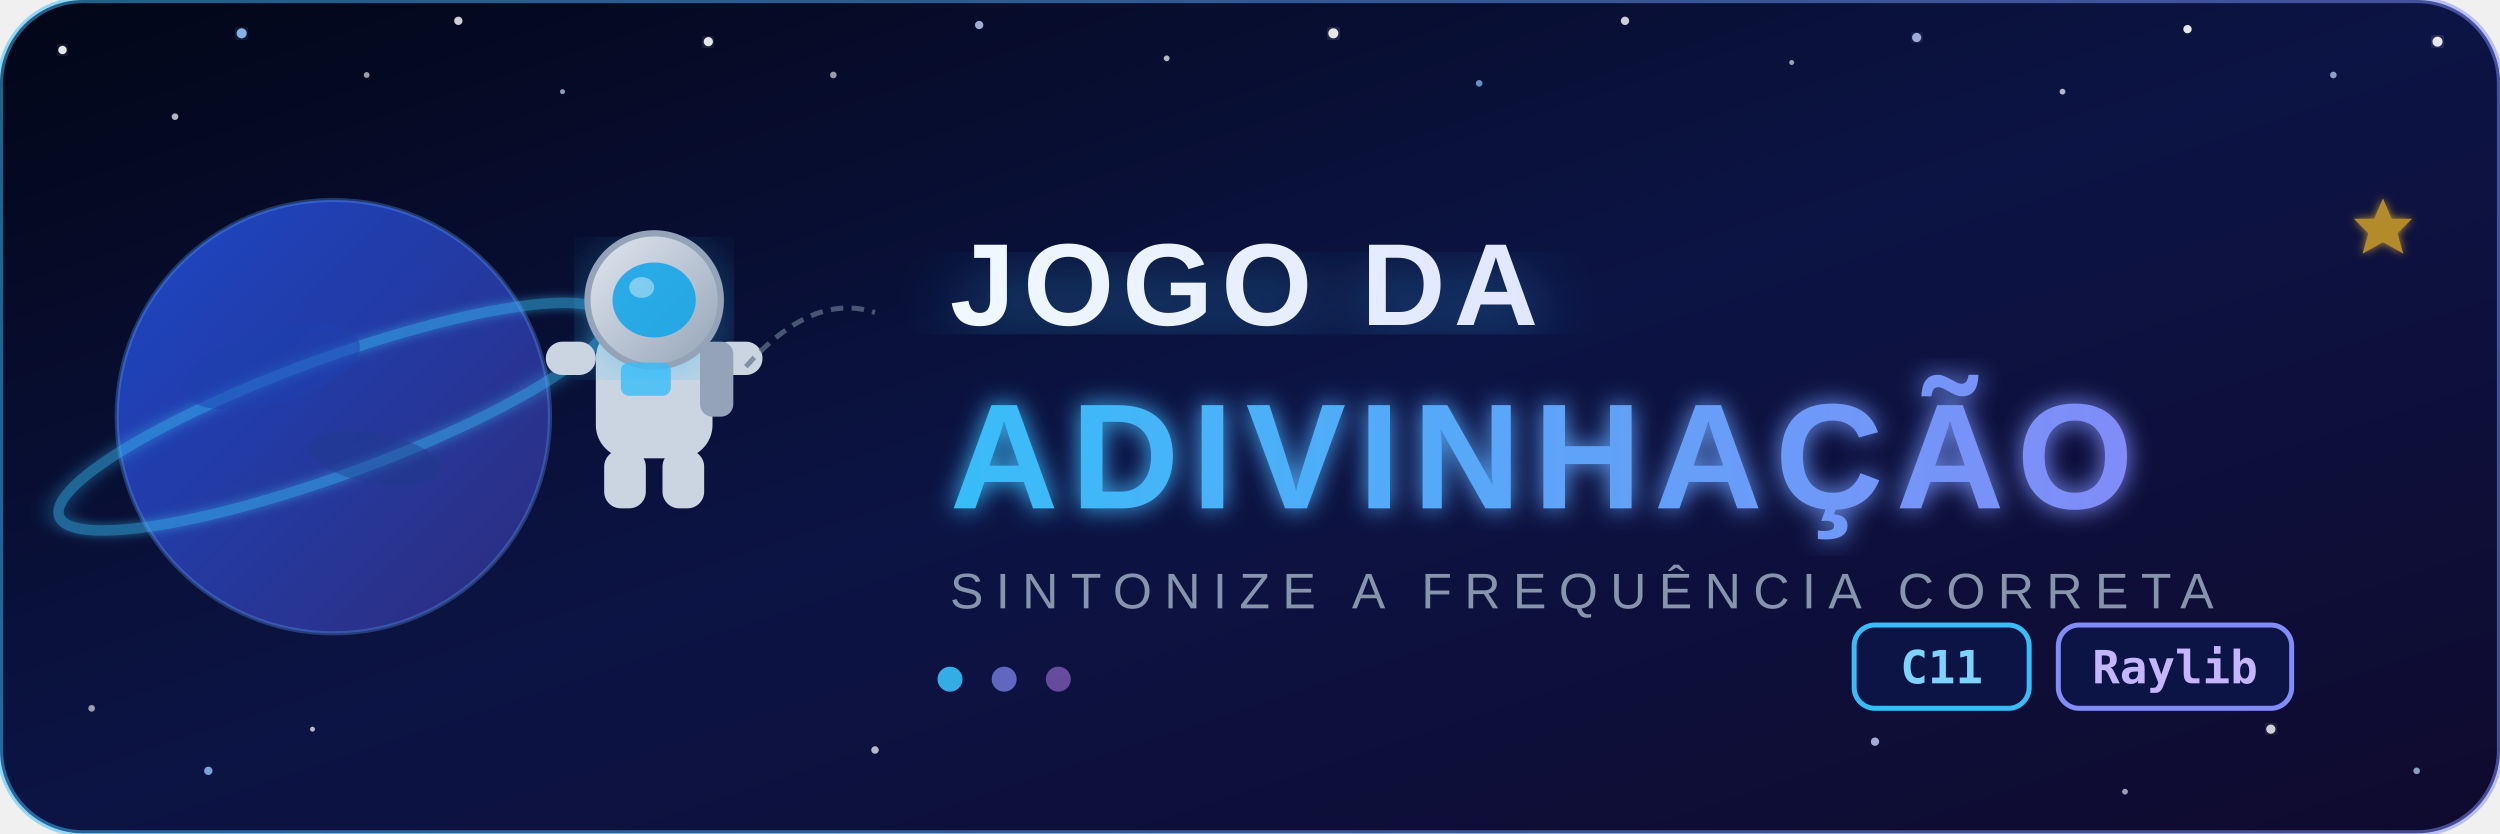
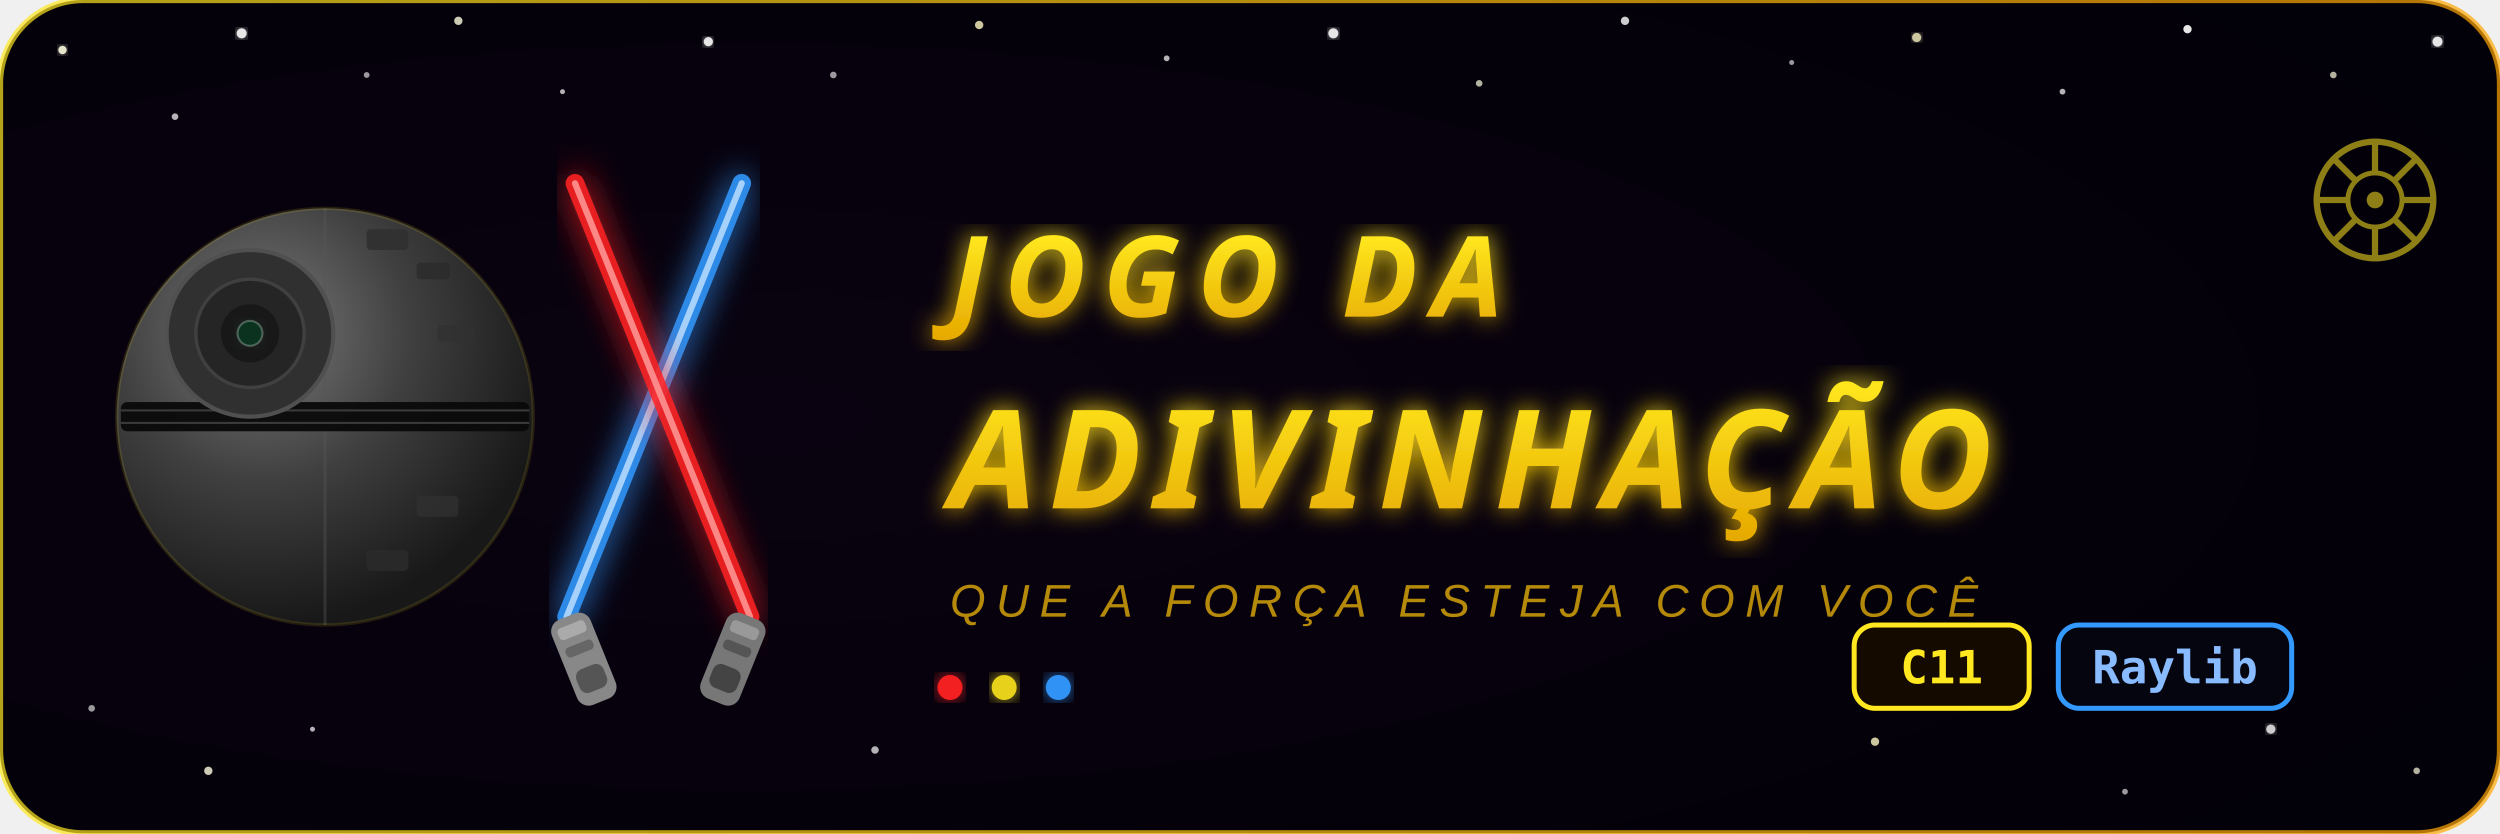
<svg xmlns="http://www.w3.org/2000/svg" width="600" height="200" viewBox="0 0 600 200">
  <defs>
-     <linearGradient id="bgGrad" x1="0%" y1="0%" x2="100%" y2="100%">
-       <stop offset="0%" style="stop-color:#020617;stop-opacity:1" />
-       <stop offset="50%" style="stop-color:#0c1445;stop-opacity:1" />
-       <stop offset="100%" style="stop-color:#0f0a2e;stop-opacity:1" />
+     <radialGradient id="bgGrad" cx="30%" cy="50%" r="80%">
+       <stop offset="0%" style="stop-color:#0a0210;stop-opacity:1" />
+       <stop offset="100%" style="stop-color:#020008;stop-opacity:1" />
+     </radialGradient>
+     <linearGradient id="accentGrad" x1="0%" y1="0%" x2="100%" y2="0%">
+       <stop offset="0%" style="stop-color:#FFE81F;stop-opacity:1" />
+       <stop offset="100%" style="stop-color:#FFA500;stop-opacity:1" />
    </linearGradient>
-     <linearGradient id="accentGrad" x1="0%" y1="0%" x2="100%" y2="0%">
-       <stop offset="0%" style="stop-color:#38bdf8;stop-opacity:1" />
-       <stop offset="100%" style="stop-color:#818cf8;stop-opacity:1" />
+     <linearGradient id="textGrad" x1="0%" y1="0%" x2="0%" y2="100%">
+       <stop offset="0%" style="stop-color:#FFE81F;stop-opacity:1" />
+       <stop offset="100%" style="stop-color:#E6A800;stop-opacity:1" />
    </linearGradient>
-     <linearGradient id="textGrad" x1="0%" y1="0%" x2="100%" y2="0%">
-       <stop offset="0%" style="stop-color:#f0f9ff;stop-opacity:1" />
-       <stop offset="100%" style="stop-color:#e0e7ff;stop-opacity:1" />
-     </linearGradient>
-     <linearGradient id="planetGrad" x1="0%" y1="0%" x2="100%" y2="100%">
-       <stop offset="0%" style="stop-color:#1d4ed8;stop-opacity:1" />
-       <stop offset="100%" style="stop-color:#312e81;stop-opacity:1" />
-     </linearGradient>
-     <linearGradient id="helmetGrad" x1="0%" y1="0%" x2="100%" y2="100%">
-       <stop offset="0%" style="stop-color:#e2e8f0;stop-opacity:1" />
-       <stop offset="100%" style="stop-color:#94a3b8;stop-opacity:1" />
-     </linearGradient>
-     <filter id="glow">
+     <radialGradient id="deathStarGrad" cx="35%" cy="30%" r="70%">
+       <stop offset="0%" style="stop-color:#7a7a7a;stop-opacity:1" />
+       <stop offset="50%" style="stop-color:#404040;stop-opacity:1" />
+       <stop offset="100%" style="stop-color:#181818;stop-opacity:1" />
+     </radialGradient>
+     <filter id="saberGlow">
+       <feGaussianBlur stdDeviation="4" result="coloredBlur" />
+       <feMerge>
+         <feMergeNode in="coloredBlur" />
+         <feMergeNode in="SourceGraphic" />
+       </feMerge>
+     </filter>
+     <filter id="titleGlow">
      <feGaussianBlur stdDeviation="3" result="coloredBlur" />
      <feMerge>
        <feMergeNode in="coloredBlur" />
        <feMergeNode in="SourceGraphic" />
      </feMerge>
    </filter>
    <filter id="starGlow">
-       <feGaussianBlur stdDeviation="1.5" result="coloredBlur" />
+       <feGaussianBlur stdDeviation="1" result="coloredBlur" />
      <feMerge>
        <feMergeNode in="coloredBlur" />
        <feMergeNode in="SourceGraphic" />
      </feMerge>
    </filter>
-     <filter id="softShadow">
-       <feDropShadow dx="0" dy="4" stdDeviation="8" flood-color="#38bdf8" flood-opacity="0.5" />
-     </filter>
-     <filter id="orbitGlow">
+     <filter id="dotGlow">
      <feGaussianBlur stdDeviation="2" result="coloredBlur" />
      <feMerge>
        <feMergeNode in="coloredBlur" />
        <feMergeNode in="SourceGraphic" />
      </feMerge>
    </filter>
  </defs>
  <rect width="600" height="200" rx="20" fill="url(#bgGrad)" />
-   <rect width="600" height="200" rx="20" fill="none" stroke="url(#accentGrad)" stroke-width="1.5" opacity="0.5" />
-   <circle cx="15" cy="12" r="1" fill="white" opacity="0.9" filter="url(#starGlow)" />
+   <rect width="600" height="200" rx="20" fill="none" stroke="url(#accentGrad)" stroke-width="1.5" opacity="0.7" />
+   <circle cx="15" cy="12" r="1" fill="#fffde0" opacity="0.9" filter="url(#starGlow)" />
  <circle cx="42" cy="28" r="0.8" fill="white" opacity="0.7" />
-   <circle cx="58" cy="8" r="1.2" fill="#93c5fd" opacity="0.9" filter="url(#starGlow)" />
+   <circle cx="58" cy="8" r="1.2" fill="white" opacity="0.9" filter="url(#starGlow)" />
  <circle cx="88" cy="18" r="0.7" fill="white" opacity="0.6" />
-   <circle cx="110" cy="5" r="1" fill="white" opacity="0.8" />
-   <circle cx="135" cy="22" r="0.6" fill="#bfdbfe" opacity="0.7" />
+   <circle cx="110" cy="5" r="1" fill="#fffde0" opacity="0.8" />
+   <circle cx="135" cy="22" r="0.6" fill="white" opacity="0.7" />
  <circle cx="170" cy="10" r="1.1" fill="white" opacity="0.9" filter="url(#starGlow)" />
  <circle cx="200" cy="18" r="0.8" fill="white" opacity="0.6" />
-   <circle cx="235" cy="6" r="1" fill="#c7d2fe" opacity="0.8" />
+   <circle cx="235" cy="6" r="1" fill="#fff9c4" opacity="0.8" />
  <circle cx="280" cy="14" r="0.7" fill="white" opacity="0.7" />
  <circle cx="320" cy="8" r="1.2" fill="white" opacity="0.9" filter="url(#starGlow)" />
-   <circle cx="355" cy="20" r="0.8" fill="#93c5fd" opacity="0.7" />
+   <circle cx="355" cy="20" r="0.8" fill="#fffde0" opacity="0.7" />
  <circle cx="390" cy="5" r="1" fill="white" opacity="0.8" />
  <circle cx="430" cy="15" r="0.6" fill="white" opacity="0.6" />
-   <circle cx="460" cy="9" r="1.1" fill="#c7d2fe" opacity="0.8" filter="url(#starGlow)" />
+   <circle cx="460" cy="9" r="1.1" fill="#fff9c4" opacity="0.8" filter="url(#starGlow)" />
  <circle cx="495" cy="22" r="0.7" fill="white" opacity="0.7" />
  <circle cx="525" cy="7" r="1" fill="white" opacity="0.9" />
-   <circle cx="560" cy="18" r="0.8" fill="#bfdbfe" opacity="0.7" />
+   <circle cx="560" cy="18" r="0.8" fill="#fffde0" opacity="0.7" />
  <circle cx="585" cy="10" r="1.2" fill="white" opacity="0.9" filter="url(#starGlow)" />
  <circle cx="22" cy="170" r="0.8" fill="white" opacity="0.6" />
-   <circle cx="50" cy="185" r="1" fill="#93c5fd" opacity="0.8" />
+   <circle cx="50" cy="185" r="1" fill="#fffde0" opacity="0.8" />
  <circle cx="75" cy="175" r="0.6" fill="white" opacity="0.7" />
  <circle cx="210" cy="180" r="0.9" fill="white" opacity="0.7" />
-   <circle cx="450" cy="178" r="1" fill="#c7d2fe" opacity="0.8" />
+   <circle cx="450" cy="178" r="1" fill="#fff9c4" opacity="0.8" />
  <circle cx="510" cy="190" r="0.7" fill="white" opacity="0.6" />
  <circle cx="545" cy="175" r="1.1" fill="white" opacity="0.8" filter="url(#starGlow)" />
-   <circle cx="580" cy="185" r="0.8" fill="#bfdbfe" opacity="0.7" />
-   <circle cx="80" cy="100" r="52" fill="url(#planetGrad)" opacity="0.9" />
-   <ellipse cx="80" cy="100" rx="70" ry="14" fill="none" stroke="#38bdf8" stroke-width="2.5" opacity="0.5" transform="rotate(-20 80 100)" filter="url(#orbitGlow)" />
-   <ellipse cx="65" cy="88" rx="22" ry="9" fill="#1e40af" opacity="0.5" transform="rotate(-15 65 88)" />
-   <ellipse cx="90" cy="110" rx="16" ry="6" fill="#1e3a8a" opacity="0.4" transform="rotate(10 90 110)" />
-   <circle cx="80" cy="100" r="52" fill="none" stroke="#60a5fa" stroke-width="1" opacity="0.3" />
-   <rect x="143" y="78" width="28" height="32" rx="8" fill="#cbd5e1" />
-   <circle cx="157" cy="72" r="16" fill="url(#helmetGrad)" filter="url(#softShadow)" />
-   <ellipse cx="157" cy="72" rx="10" ry="9" fill="#0ea5e9" opacity="0.85" />
-   <ellipse cx="154" cy="69" rx="3" ry="2.5" fill="white" opacity="0.4" />
-   <circle cx="157" cy="72" r="16" fill="none" stroke="#94a3b8" stroke-width="1.5" />
-   <rect x="131" y="82" width="12" height="8" rx="4" fill="#cbd5e1" />
-   <rect x="171" y="82" width="12" height="8" rx="4" fill="#cbd5e1" />
-   <rect x="145" y="108" width="10" height="14" rx="4" fill="#cbd5e1" />
-   <rect x="159" y="108" width="10" height="14" rx="4" fill="#cbd5e1" />
-   <rect x="168" y="82" width="8" height="18" rx="3" fill="#94a3b8" />
-   <rect x="149" y="87" width="12" height="8" rx="2" fill="#38bdf8" opacity="0.8" />
-   <path d="M 179 88 Q 195 70 210 75" stroke="#64748b" stroke-width="1.2" fill="none" stroke-dasharray="3,2" opacity="0.7" />
-   <line x1="210" y1="35" x2="210" y2="165" stroke="url(#accentGrad)" stroke-width="1.5" opacity="0.4" />
-   <text x="228" y="78" font-family="'Segoe UI', 'Arial', sans-serif" font-size="28" font-weight="800" fill="url(#textGrad)" letter-spacing="2" filter="url(#softShadow)">JOGO DA</text>
-   <text x="228" y="122" font-family="'Segoe UI', 'Arial', sans-serif" font-size="36" font-weight="900" fill="url(#accentGrad)" letter-spacing="3" filter="url(#glow)">ADIVINHAÇÃO</text>
-   <text x="228" y="146" font-family="'Segoe UI', 'Arial', sans-serif" font-size="12" font-weight="400" fill="#94a3b8" letter-spacing="3" opacity="0.9">SINTONIZE A FREQUÊNCIA CORRETA</text>
-   <circle cx="228" cy="163" r="3" fill="#38bdf8" opacity="0.9" />
-   <circle cx="241" cy="163" r="3" fill="#818cf8" opacity="0.7" />
-   <circle cx="254" cy="163" r="3" fill="#c084fc" opacity="0.5" />
-   <rect x="445" y="150" width="42" height="20" rx="5" fill="#0c1445" stroke="#38bdf8" stroke-width="1.2" />
-   <text x="466" y="164" font-family="monospace" font-size="11" font-weight="bold" fill="#7dd3fc" text-anchor="middle">C11</text>
-   <rect x="494" y="150" width="56" height="20" rx="5" fill="#0c1445" stroke="#818cf8" stroke-width="1.2" />
-   <text x="522" y="164" font-family="monospace" font-size="11" font-weight="bold" fill="#c4b5fd" text-anchor="middle">Raylib</text>
-   <polygon points="572,48 575,55 582,55 577,60 579,67 572,63 565,67 567,60 562,55 569,55" fill="#fbbf24" opacity="0.7" filter="url(#starGlow)" transform="scale(0.7) translate(245,20)" />
+   <circle cx="580" cy="185" r="0.8" fill="#fffde0" opacity="0.7" />
+   <circle cx="78" cy="100" r="50" fill="url(#deathStarGrad)" />
+   <line x1="78" y1="50" x2="78" y2="150" stroke="#555" stroke-width="0.7" opacity="0.4" />
+   <rect x="29" y="96.5" width="98" height="7" rx="1.5" fill="#090909" opacity="0.95" />
+   <line x1="29" y1="98.5" x2="127" y2="98.5" stroke="#3a3a3a" stroke-width="0.5" />
+   <line x1="29" y1="101.5" x2="127" y2="101.5" stroke="#3a3a3a" stroke-width="0.5" />
+   <circle cx="60" cy="80" r="20" fill="#303030" stroke="#505050" stroke-width="1" />
+   <circle cx="60" cy="80" r="13" fill="#252525" stroke="#404040" stroke-width="0.8" />
+   <circle cx="60" cy="80" r="7" fill="#181818" />
+   <circle cx="60" cy="80" r="3" fill="#0d0d0d" stroke="#555" stroke-width="0.5" />
+   <circle cx="60" cy="80" r="3" fill="#00ff88" opacity="0.15" filter="url(#saberGlow)" />
+   <rect x="88" y="55" width="10" height="5" rx="1" fill="#303030" opacity="0.9" />
+   <rect x="100" y="63" width="8" height="4" rx="1" fill="#2a2a2a" opacity="0.8" />
+   <rect x="105" y="78" width="9" height="4" rx="1" fill="#303030" opacity="0.7" />
+   <rect x="100" y="119" width="10" height="5" rx="1" fill="#303030" opacity="0.8" />
+   <rect x="88" y="132" width="10" height="5" rx="1" fill="#2a2a2a" opacity="0.9" />
+   <circle cx="78" cy="100" r="50" fill="none" stroke="#FFE81F" stroke-width="0.8" opacity="0.12" />
+   <line x1="136" y1="148" x2="178" y2="44" stroke="#3399FF" stroke-width="4.5" stroke-linecap="round" filter="url(#saberGlow)" opacity="0.9" />
+   <line x1="136" y1="148" x2="178" y2="44" stroke="#BBDDFF" stroke-width="1.5" stroke-linecap="round" opacity="0.85" />
+   <line x1="180" y1="148" x2="138" y2="44" stroke="#FF2222" stroke-width="4.5" stroke-linecap="round" filter="url(#saberGlow)" opacity="0.9" />
+   <line x1="180" y1="148" x2="138" y2="44" stroke="#FF9999" stroke-width="1.5" stroke-linecap="round" opacity="0.85" />
+   <rect x="131" y="148" width="10" height="22" rx="3" fill="#888888" transform="rotate(-22 136 148)" />
+   <rect x="132.5" y="150" width="7" height="3" rx="1" fill="#aaaaaa" transform="rotate(-22 136 148)" />
+   <rect x="132.5" y="155" width="7" height="2.5" rx="1" fill="#666666" transform="rotate(-22 136 148)" />
+   <rect x="132.5" y="161" width="7" height="6" rx="2" fill="#555555" transform="rotate(-22 136 148)" />
+   <rect x="175" y="148" width="10" height="22" rx="3" fill="#777777" transform="rotate(22 180 148)" />
+   <rect x="176.5" y="150" width="7" height="3" rx="1" fill="#999999" transform="rotate(22 180 148)" />
+   <rect x="176.5" y="155" width="7" height="2.5" rx="1" fill="#555555" transform="rotate(22 180 148)" />
+   <rect x="176.5" y="161" width="7" height="6" rx="2" fill="#444444" transform="rotate(22 180 148)" />
+   <line x1="210" y1="35" x2="210" y2="165" stroke="url(#accentGrad)" stroke-width="1.5" opacity="0.5" />
+   <text x="228" y="76" font-family="'Arial Black', 'Impact', 'Franklin Gothic Heavy', sans-serif" font-size="27" font-weight="900" font-style="italic" fill="url(#textGrad)" letter-spacing="4" filter="url(#titleGlow)">JOGO DA</text>
+   <text x="228" y="122" font-family="'Arial Black', 'Impact', 'Franklin Gothic Heavy', sans-serif" font-size="33" font-weight="900" font-style="italic" fill="url(#textGrad)" letter-spacing="3" filter="url(#titleGlow)">ADIVINHAÇÃO</text>
+   <text x="228" y="148" font-family="'Segoe UI', 'Arial', sans-serif" font-size="11" font-weight="400" font-style="italic" fill="#C8980A" letter-spacing="2.5" opacity="0.9">QUE A FORÇA ESTEJA COM VOCÊ</text>
+   <circle cx="228" cy="165" r="3" fill="#FF2222" opacity="0.95" filter="url(#dotGlow)" />
+   <circle cx="241" cy="165" r="3" fill="#FFE81F" opacity="0.9" filter="url(#dotGlow)" />
+   <circle cx="254" cy="165" r="3" fill="#3399FF" opacity="0.95" filter="url(#dotGlow)" />
+   <rect x="445" y="150" width="42" height="20" rx="5" fill="#150a00" stroke="#FFE81F" stroke-width="1.2" />
+   <text x="466" y="164" font-family="monospace" font-size="11" font-weight="bold" fill="#FFE81F" text-anchor="middle">C11</text>
+   <rect x="494" y="150" width="56" height="20" rx="5" fill="#05050f" stroke="#3399FF" stroke-width="1.2" />
+   <text x="522" y="164" font-family="monospace" font-size="11" font-weight="bold" fill="#88bbff" text-anchor="middle">Raylib</text>
+   <g transform="translate(570, 48)" opacity="0.55">
+     <circle cx="0" cy="0" r="14" fill="none" stroke="#FFE81F" stroke-width="1.5" />
+     <circle cx="0" cy="0" r="6.5" fill="none" stroke="#FFE81F" stroke-width="1.2" />
+     <circle cx="0" cy="0" r="2" fill="#FFE81F" />
+     <line x1="0" y1="-14" x2="0" y2="-6.5" stroke="#FFE81F" stroke-width="1.5" />
+     <line x1="0" y1="6.5" x2="0" y2="14" stroke="#FFE81F" stroke-width="1.5" />
+     <line x1="-14" y1="0" x2="-6.5" y2="0" stroke="#FFE81F" stroke-width="1.5" />
+     <line x1="6.5" y1="0" x2="14" y2="0" stroke="#FFE81F" stroke-width="1.5" />
+     <line x1="-9.9" y1="-9.9" x2="-4.6" y2="-4.6" stroke="#FFE81F" stroke-width="1.5" />
+     <line x1="4.6" y1="4.6" x2="9.9" y2="9.9" stroke="#FFE81F" stroke-width="1.5" />
+     <line x1="9.9" y1="-9.9" x2="4.6" y2="-4.6" stroke="#FFE81F" stroke-width="1.5" />
+     <line x1="-4.6" y1="4.6" x2="-9.9" y2="9.9" stroke="#FFE81F" stroke-width="1.5" />
+   </g>
</svg>
